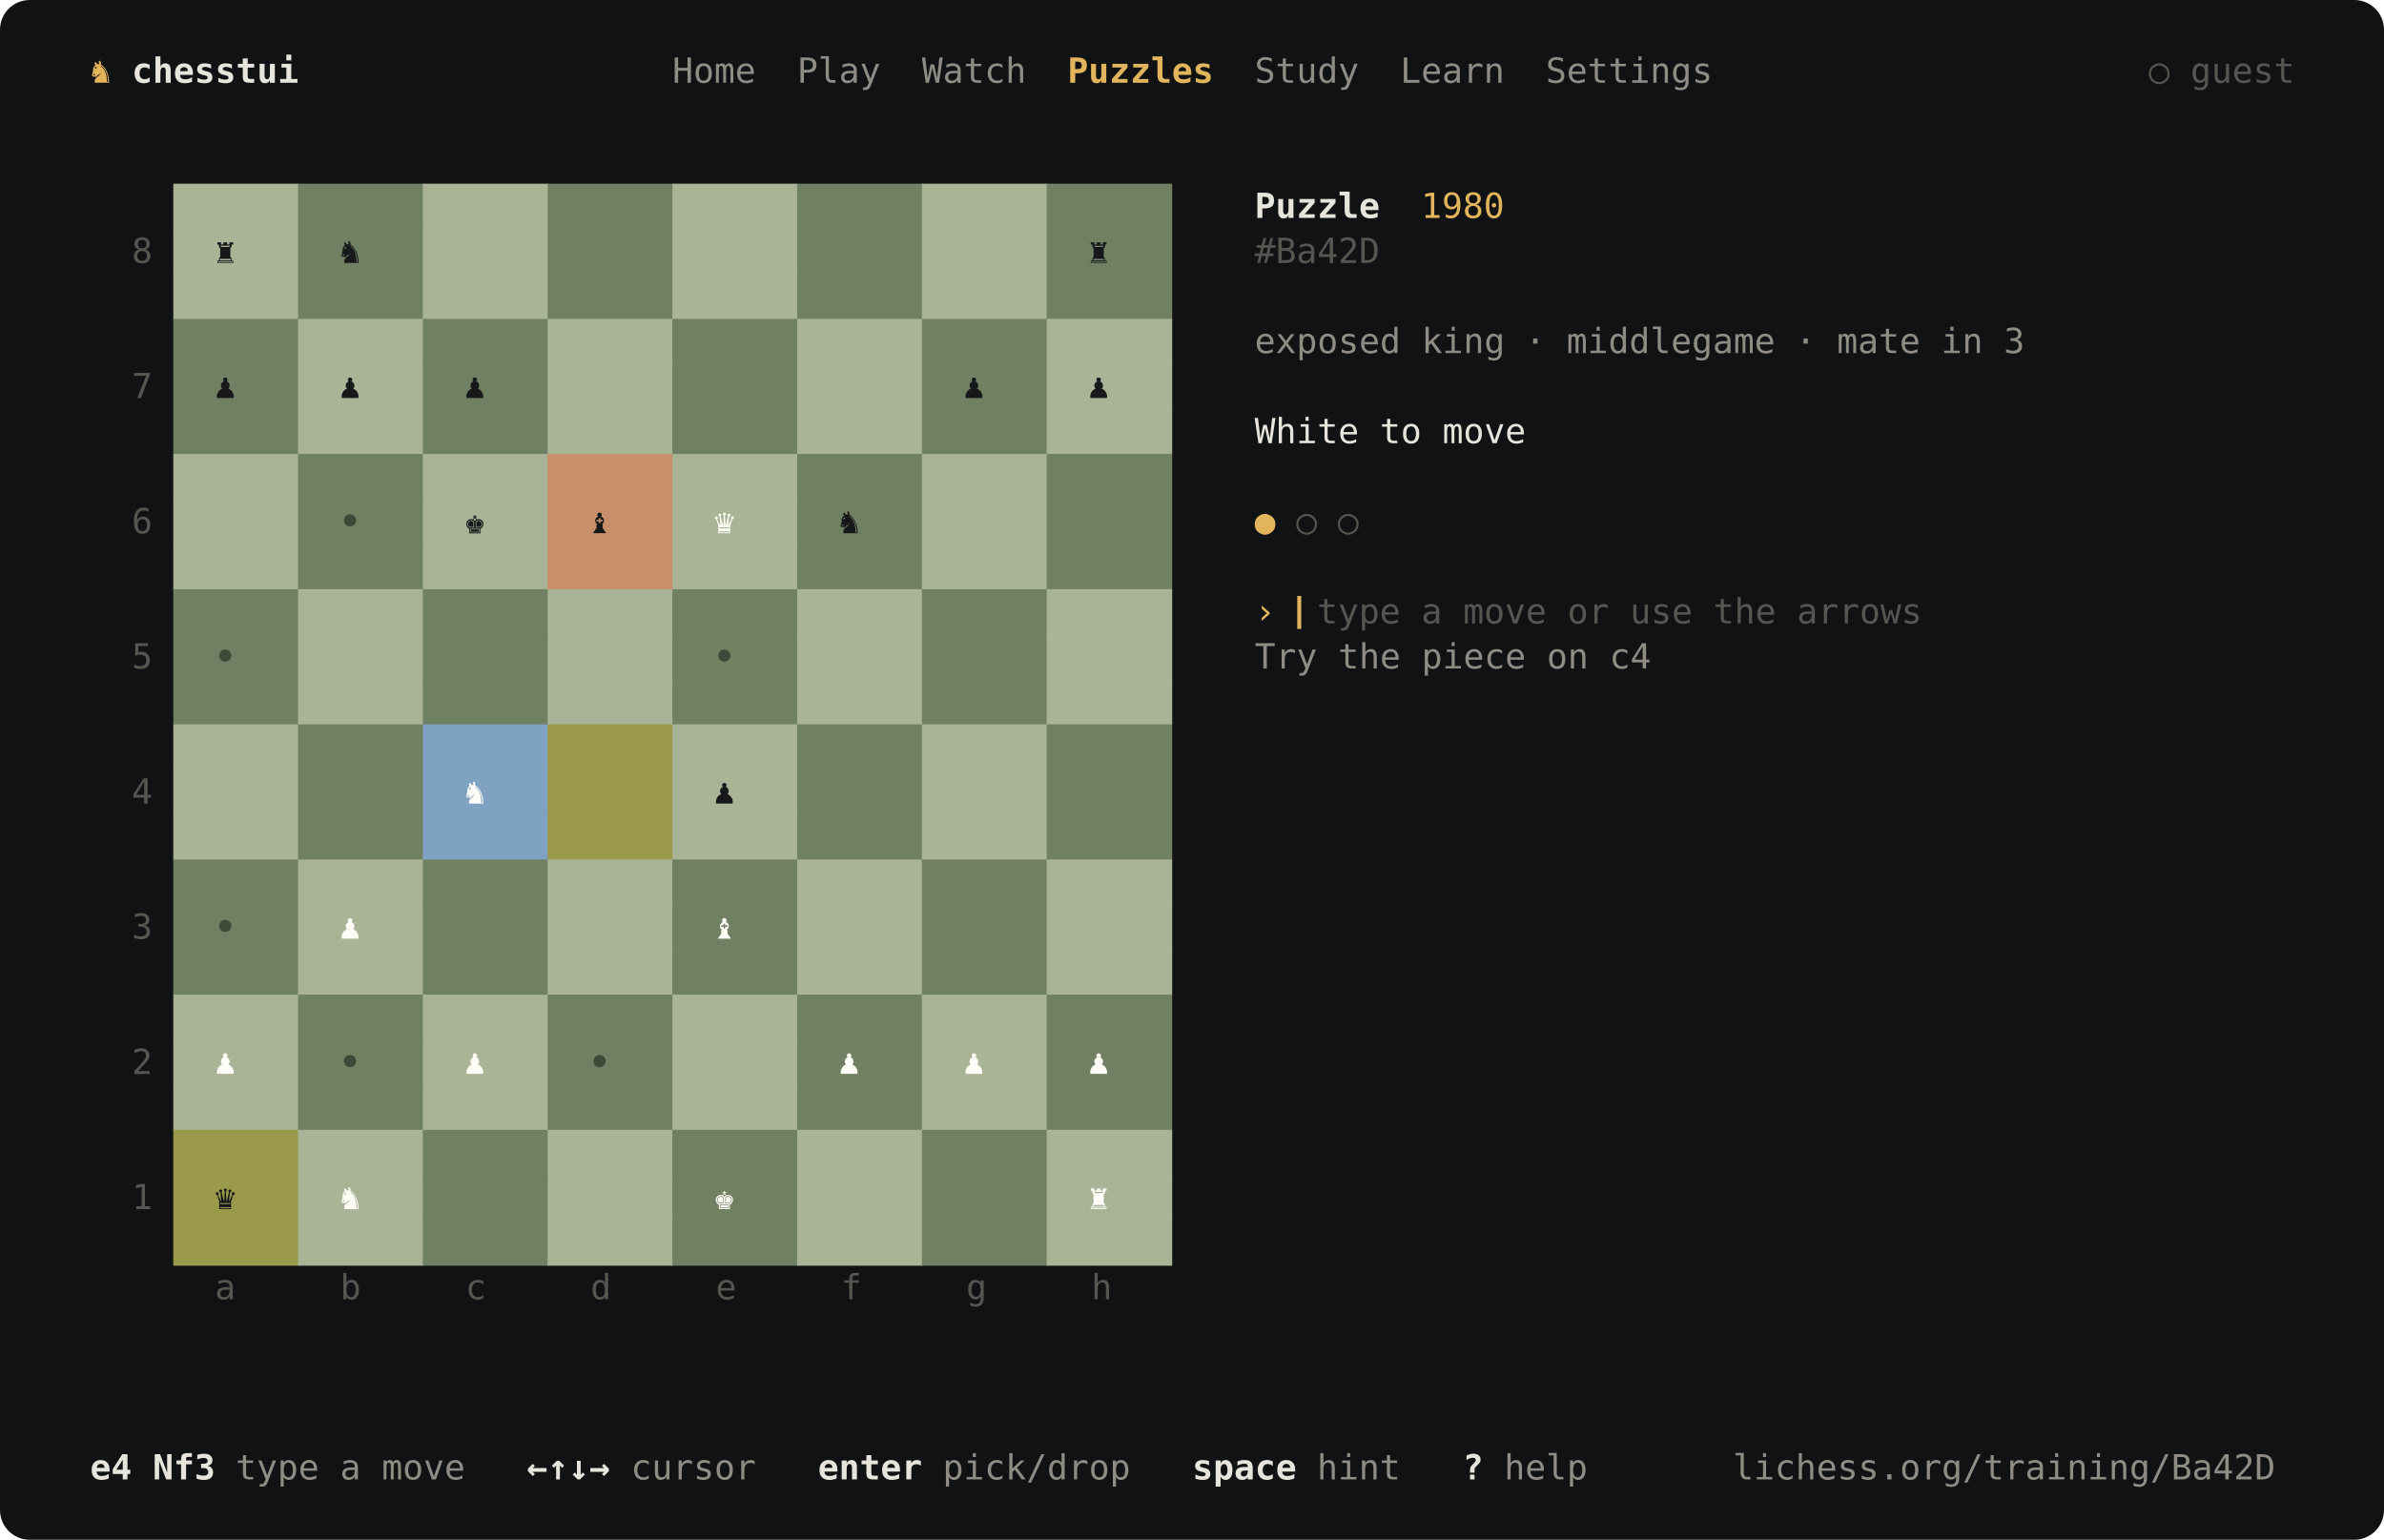
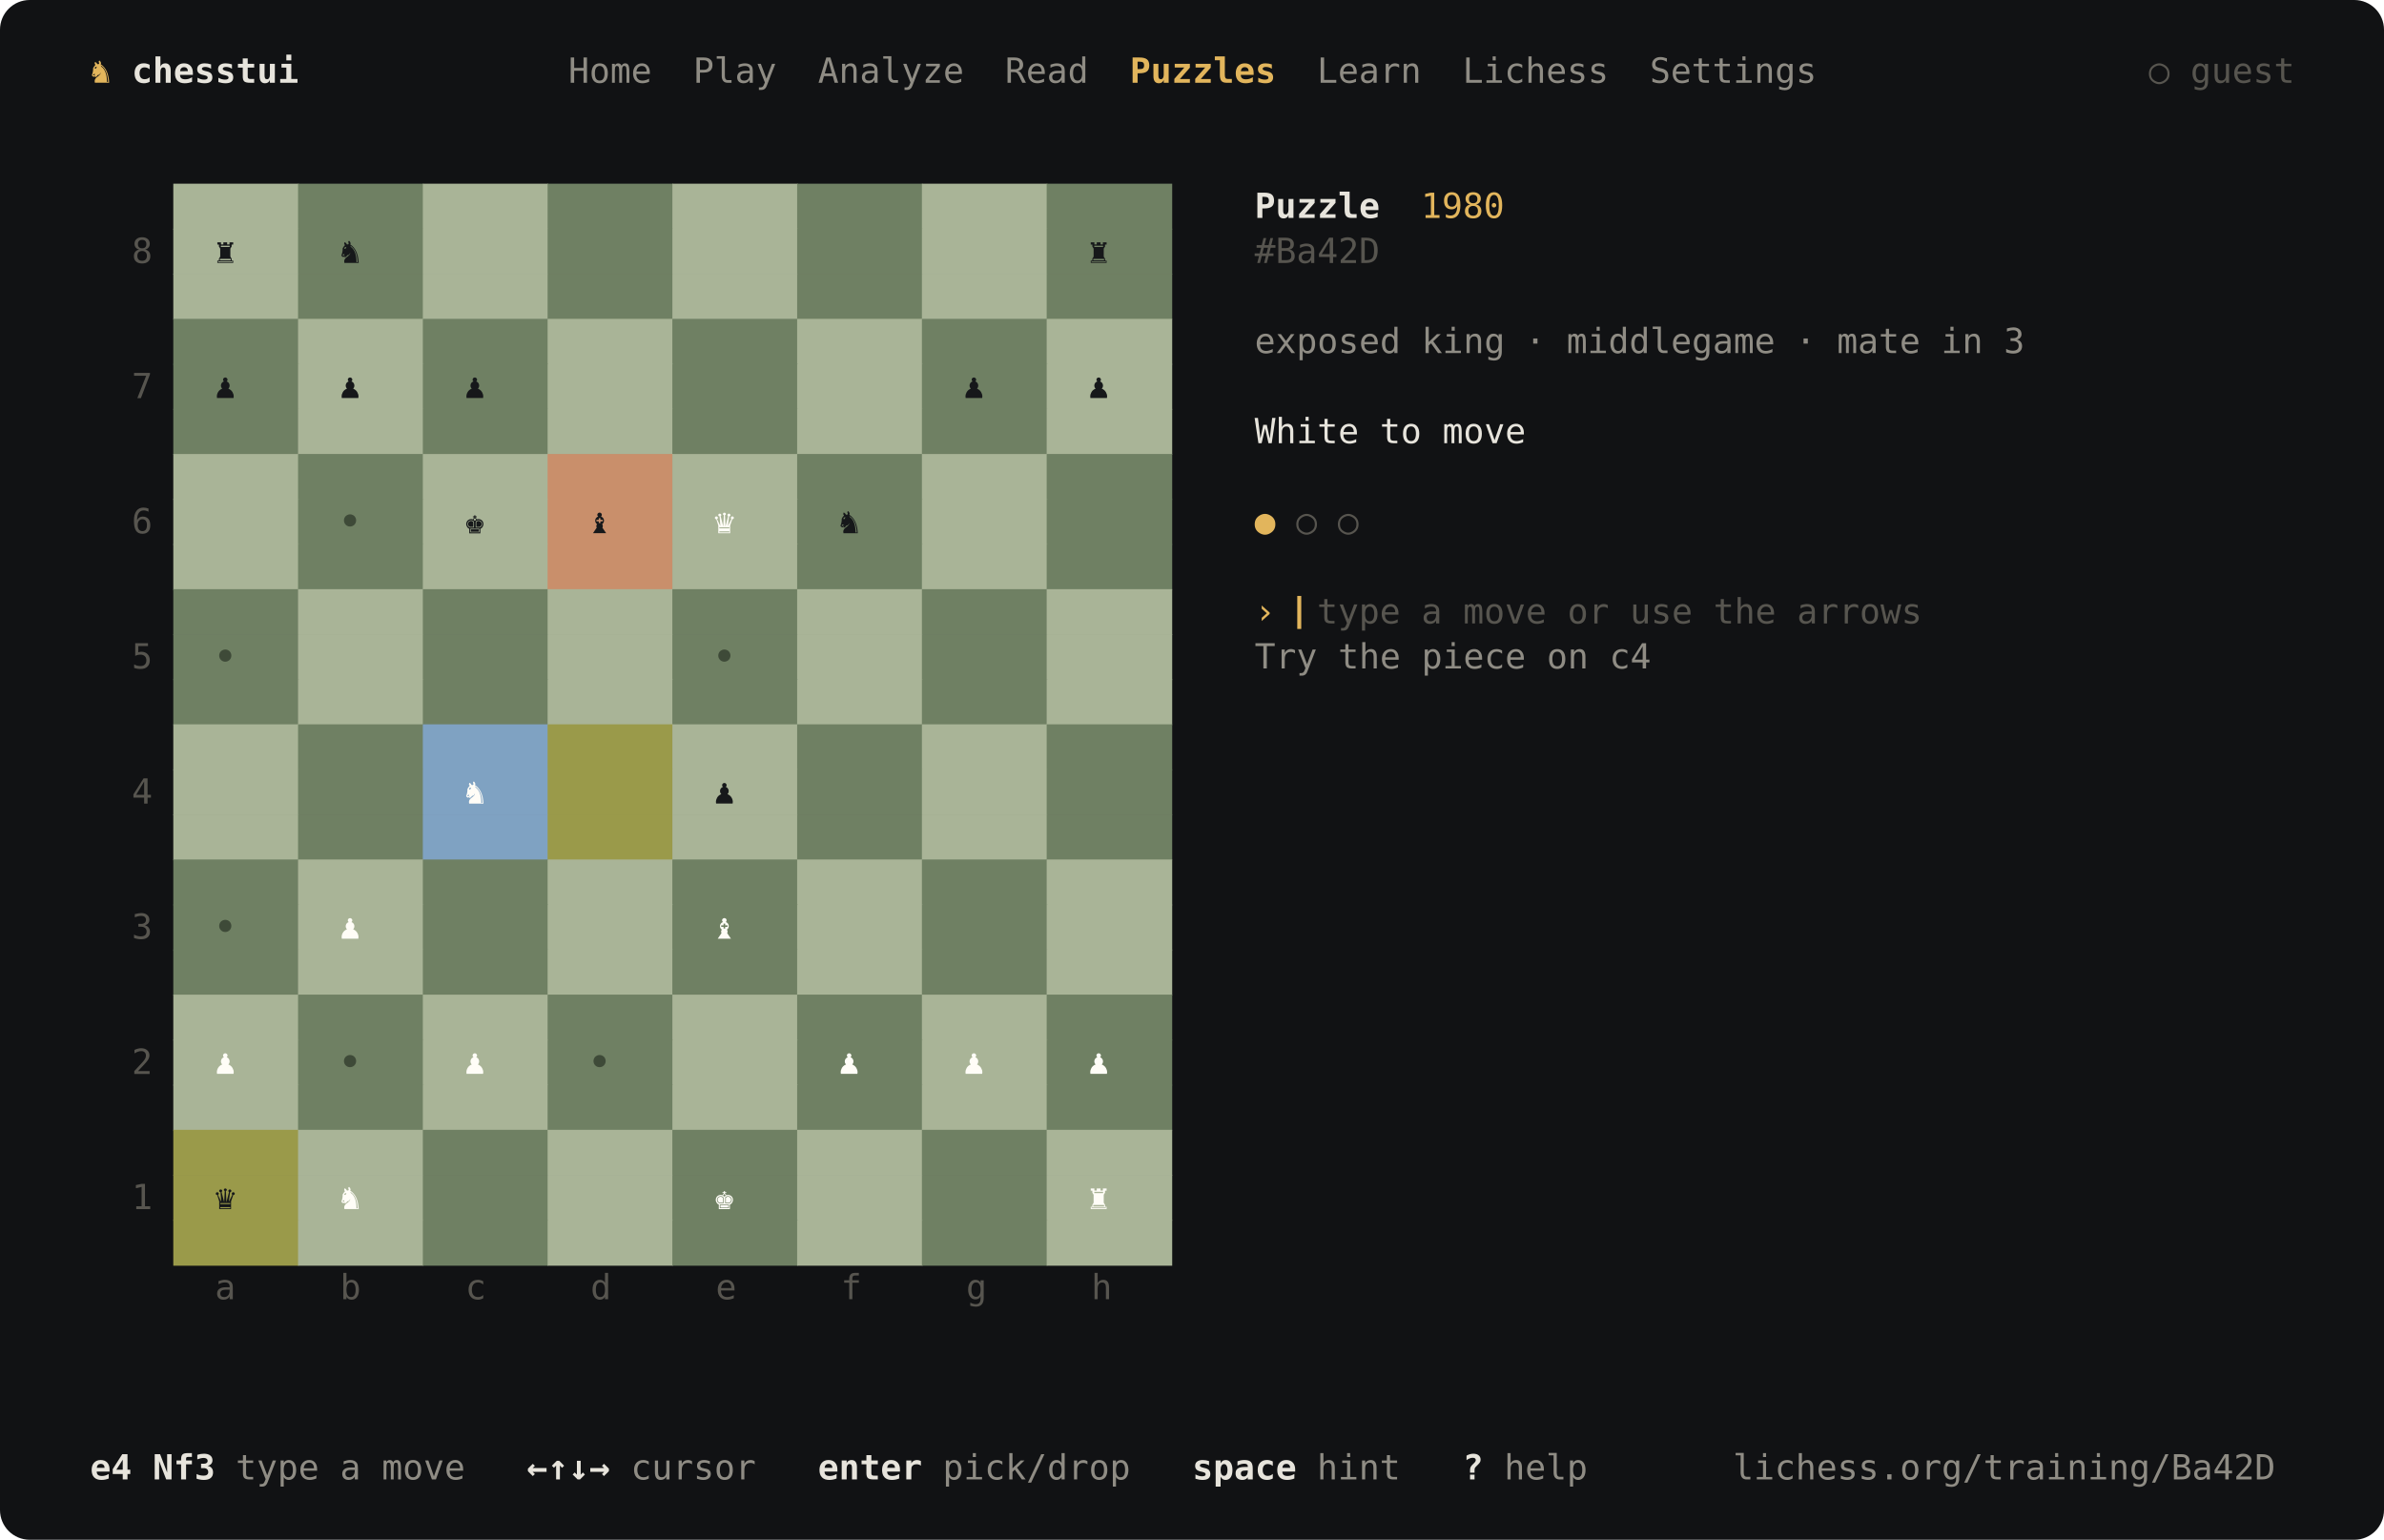
<svg xmlns="http://www.w3.org/2000/svg" viewBox="0 0 963 622" width="963" height="622" font-family="'JetBrains Mono','SF Mono',Menlo,Consolas,'DejaVu Sans Mono',monospace" font-size="14">
  <rect width="963" height="622" rx="12" fill="#111214" />
  <g text-rendering="geometricPrecision">
    <text x="40.60" y="33.43" fill="#e2b55c" font-weight="700" text-anchor="middle">♞</text>
    <text x="53.20" y="33.43" fill="#e7e4dc" font-weight="700" xml:space="preserve" textLength="67.20" lengthAdjust="spacingAndGlyphs">chesstui</text>
-     <text x="271.60" y="33.43" fill="#8f8c84" xml:space="preserve" textLength="33.60" lengthAdjust="spacingAndGlyphs">Home</text>
-     <text x="322.00" y="33.43" fill="#8f8c84" xml:space="preserve" textLength="33.60" lengthAdjust="spacingAndGlyphs">Play</text>
-     <text x="372.40" y="33.43" fill="#8f8c84" xml:space="preserve" textLength="42.00" lengthAdjust="spacingAndGlyphs">Watch</text>
-     <text x="431.20" y="33.43" fill="#e2b55c" font-weight="700" xml:space="preserve" textLength="58.80" lengthAdjust="spacingAndGlyphs">Puzzles</text>
-     <text x="506.80" y="33.43" fill="#8f8c84" xml:space="preserve" textLength="42.00" lengthAdjust="spacingAndGlyphs">Study</text>
-     <text x="565.60" y="33.43" fill="#8f8c84" xml:space="preserve" textLength="42.00" lengthAdjust="spacingAndGlyphs">Learn</text>
-     <text x="624.40" y="33.43" fill="#8f8c84" xml:space="preserve" textLength="67.20" lengthAdjust="spacingAndGlyphs">Settings</text>
+     <text x="229.60" y="33.43" fill="#8f8c84" xml:space="preserve" textLength="33.60" lengthAdjust="spacingAndGlyphs">Home</text>
+     <text x="280.00" y="33.43" fill="#8f8c84" xml:space="preserve" textLength="33.60" lengthAdjust="spacingAndGlyphs">Play</text>
+     <text x="330.40" y="33.43" fill="#8f8c84" xml:space="preserve" textLength="58.80" lengthAdjust="spacingAndGlyphs">Analyze</text>
+     <text x="406.00" y="33.43" fill="#8f8c84" xml:space="preserve" textLength="33.60" lengthAdjust="spacingAndGlyphs">Read</text>
+     <text x="456.40" y="33.43" fill="#e2b55c" font-weight="700" xml:space="preserve" textLength="58.80" lengthAdjust="spacingAndGlyphs">Puzzles</text>
+     <text x="532.00" y="33.43" fill="#8f8c84" xml:space="preserve" textLength="42.00" lengthAdjust="spacingAndGlyphs">Learn</text>
+     <text x="590.80" y="33.43" fill="#8f8c84" xml:space="preserve" textLength="58.80" lengthAdjust="spacingAndGlyphs">Lichess</text>
+     <text x="666.40" y="33.43" fill="#8f8c84" xml:space="preserve" textLength="67.20" lengthAdjust="spacingAndGlyphs">Settings</text>
    <text x="872.20" y="33.43" fill="#57554f" text-anchor="middle">○</text>
    <text x="884.80" y="33.43" fill="#57554f" xml:space="preserve" textLength="42.00" lengthAdjust="spacingAndGlyphs">guest</text>
    <rect x="70.00" y="74.20" width="50.70" height="18.50" fill="#a9b497" />
    <rect x="120.40" y="74.20" width="50.70" height="18.50" fill="#6f8063" />
    <rect x="170.80" y="74.20" width="50.70" height="18.50" fill="#a9b497" />
    <rect x="221.20" y="74.20" width="50.70" height="18.50" fill="#6f8063" />
    <rect x="271.60" y="74.20" width="50.70" height="18.50" fill="#a9b497" />
    <rect x="322.00" y="74.20" width="50.70" height="18.50" fill="#6f8063" />
    <rect x="372.40" y="74.20" width="50.70" height="18.50" fill="#a9b497" />
    <rect x="422.80" y="74.20" width="50.70" height="18.50" fill="#6f8063" />
    <text x="506.80" y="88.03" fill="#e7e4dc" font-weight="700" xml:space="preserve" textLength="50.40" lengthAdjust="spacingAndGlyphs">Puzzle</text>
    <text x="574.00" y="88.03" fill="#e2b55c" xml:space="preserve" textLength="33.60" lengthAdjust="spacingAndGlyphs">1980</text>
    <rect x="70.00" y="92.40" width="50.70" height="18.50" fill="#a9b497" />
    <rect x="120.40" y="92.40" width="50.70" height="18.50" fill="#6f8063" />
    <rect x="170.80" y="92.40" width="50.70" height="18.50" fill="#a9b497" />
    <rect x="221.20" y="92.40" width="50.70" height="18.50" fill="#6f8063" />
    <rect x="271.60" y="92.40" width="50.70" height="18.50" fill="#a9b497" />
    <rect x="322.00" y="92.40" width="50.70" height="18.50" fill="#6f8063" />
    <rect x="372.40" y="92.40" width="50.70" height="18.50" fill="#a9b497" />
    <rect x="422.80" y="92.40" width="50.70" height="18.50" fill="#6f8063" />
    <text x="53.20" y="106.23" fill="#57554f" xml:space="preserve" textLength="16.80" lengthAdjust="spacingAndGlyphs">8 </text>
    <text x="91.00" y="106.23" fill="#16181a" font-weight="700" text-anchor="middle">♜</text>
    <text x="141.40" y="106.23" fill="#16181a" font-weight="700" text-anchor="middle">♞</text>
    <text x="443.80" y="106.23" fill="#16181a" font-weight="700" text-anchor="middle">♜</text>
    <text x="506.80" y="106.23" fill="#57554f" xml:space="preserve" textLength="50.40" lengthAdjust="spacingAndGlyphs">#Ba42D</text>
    <rect x="70.00" y="110.60" width="50.70" height="18.50" fill="#a9b497" />
    <rect x="120.40" y="110.60" width="50.70" height="18.50" fill="#6f8063" />
    <rect x="170.80" y="110.60" width="50.70" height="18.50" fill="#a9b497" />
    <rect x="221.20" y="110.60" width="50.70" height="18.50" fill="#6f8063" />
    <rect x="271.60" y="110.60" width="50.70" height="18.50" fill="#a9b497" />
    <rect x="322.00" y="110.60" width="50.70" height="18.50" fill="#6f8063" />
    <rect x="372.40" y="110.60" width="50.70" height="18.50" fill="#a9b497" />
    <rect x="422.80" y="110.60" width="50.70" height="18.50" fill="#6f8063" />
    <rect x="70.00" y="128.80" width="50.70" height="18.50" fill="#6f8063" />
    <rect x="120.40" y="128.80" width="50.70" height="18.50" fill="#a9b497" />
    <rect x="170.80" y="128.80" width="50.70" height="18.50" fill="#6f8063" />
    <rect x="221.20" y="128.80" width="50.70" height="18.50" fill="#a9b497" />
    <rect x="271.60" y="128.80" width="50.70" height="18.50" fill="#6f8063" />
    <rect x="322.00" y="128.80" width="50.70" height="18.50" fill="#a9b497" />
    <rect x="372.40" y="128.80" width="50.70" height="18.50" fill="#6f8063" />
    <rect x="422.80" y="128.80" width="50.70" height="18.50" fill="#a9b497" />
    <text x="506.80" y="142.63" fill="#8f8c84" xml:space="preserve" textLength="109.20" lengthAdjust="spacingAndGlyphs">exposed king </text>
    <text x="620.20" y="142.63" fill="#8f8c84" text-anchor="middle">·</text>
    <text x="632.80" y="142.63" fill="#8f8c84" xml:space="preserve" textLength="92.40" lengthAdjust="spacingAndGlyphs">middlegame </text>
    <text x="729.40" y="142.63" fill="#8f8c84" text-anchor="middle">·</text>
    <text x="742.00" y="142.63" fill="#8f8c84" xml:space="preserve" textLength="75.60" lengthAdjust="spacingAndGlyphs">mate in 3</text>
    <rect x="70.00" y="147.00" width="50.70" height="18.50" fill="#6f8063" />
    <rect x="120.40" y="147.00" width="50.70" height="18.50" fill="#a9b497" />
    <rect x="170.80" y="147.00" width="50.70" height="18.50" fill="#6f8063" />
    <rect x="221.20" y="147.00" width="50.70" height="18.50" fill="#a9b497" />
    <rect x="271.60" y="147.00" width="50.70" height="18.50" fill="#6f8063" />
    <rect x="322.00" y="147.00" width="50.70" height="18.50" fill="#a9b497" />
    <rect x="372.40" y="147.00" width="50.70" height="18.50" fill="#6f8063" />
    <rect x="422.80" y="147.00" width="50.70" height="18.50" fill="#a9b497" />
    <text x="53.20" y="160.83" fill="#57554f" xml:space="preserve" textLength="16.80" lengthAdjust="spacingAndGlyphs">7 </text>
    <text x="91.00" y="160.83" fill="#16181a" font-weight="700" text-anchor="middle">♟</text>
    <text x="141.40" y="160.83" fill="#16181a" font-weight="700" text-anchor="middle">♟</text>
    <text x="191.80" y="160.83" fill="#16181a" font-weight="700" text-anchor="middle">♟</text>
    <text x="393.40" y="160.83" fill="#16181a" font-weight="700" text-anchor="middle">♟</text>
    <text x="443.80" y="160.83" fill="#16181a" font-weight="700" text-anchor="middle">♟</text>
    <rect x="70.00" y="165.20" width="50.70" height="18.50" fill="#6f8063" />
    <rect x="120.40" y="165.20" width="50.70" height="18.50" fill="#a9b497" />
    <rect x="170.80" y="165.20" width="50.70" height="18.50" fill="#6f8063" />
    <rect x="221.20" y="165.20" width="50.70" height="18.50" fill="#a9b497" />
    <rect x="271.60" y="165.20" width="50.70" height="18.50" fill="#6f8063" />
    <rect x="322.00" y="165.20" width="50.70" height="18.50" fill="#a9b497" />
    <rect x="372.40" y="165.20" width="50.70" height="18.50" fill="#6f8063" />
    <rect x="422.80" y="165.20" width="50.70" height="18.50" fill="#a9b497" />
    <text x="506.80" y="179.03" fill="#e7e4dc" xml:space="preserve" textLength="109.20" lengthAdjust="spacingAndGlyphs">White to move</text>
    <rect x="70.00" y="183.40" width="50.70" height="18.50" fill="#a9b497" />
    <rect x="120.40" y="183.40" width="50.70" height="18.50" fill="#6f8063" />
    <rect x="170.80" y="183.40" width="50.70" height="18.50" fill="#a9b497" />
    <rect x="221.20" y="183.40" width="50.70" height="18.50" fill="#c98f6b" />
    <rect x="271.60" y="183.40" width="50.70" height="18.50" fill="#a9b497" />
    <rect x="322.00" y="183.40" width="50.70" height="18.50" fill="#6f8063" />
    <rect x="372.40" y="183.40" width="50.70" height="18.50" fill="#a9b497" />
    <rect x="422.80" y="183.40" width="50.70" height="18.50" fill="#6f8063" />
    <rect x="70.00" y="201.60" width="50.70" height="18.50" fill="#a9b497" />
    <rect x="120.40" y="201.60" width="50.70" height="18.50" fill="#6f8063" />
    <rect x="170.80" y="201.60" width="50.70" height="18.50" fill="#a9b497" />
    <rect x="221.20" y="201.60" width="50.70" height="18.50" fill="#c98f6b" />
    <rect x="271.60" y="201.60" width="50.70" height="18.50" fill="#a9b497" />
    <rect x="322.00" y="201.60" width="50.70" height="18.50" fill="#6f8063" />
    <rect x="372.40" y="201.60" width="50.70" height="18.50" fill="#a9b497" />
    <rect x="422.80" y="201.60" width="50.70" height="18.50" fill="#6f8063" />
    <text x="53.20" y="215.43" fill="#57554f" xml:space="preserve" textLength="16.80" lengthAdjust="spacingAndGlyphs">6 </text>
    <text x="141.40" y="215.43" fill="#3e4a38" font-weight="700" text-anchor="middle">•</text>
    <text x="191.80" y="215.43" fill="#16181a" font-weight="700" text-anchor="middle">♚</text>
    <text x="242.20" y="215.43" fill="#16181a" font-weight="700" text-anchor="middle">♝</text>
    <text x="292.60" y="215.43" fill="#fffdf7" font-weight="700" text-anchor="middle">♛</text>
    <text x="343.00" y="215.43" fill="#16181a" font-weight="700" text-anchor="middle">♞</text>
    <text x="511.00" y="215.43" fill="#e2b55c" text-anchor="middle">●</text>
    <text x="527.80" y="215.43" fill="#57554f" text-anchor="middle">○</text>
    <text x="544.60" y="215.43" fill="#57554f" text-anchor="middle">○</text>
    <rect x="70.00" y="219.80" width="50.70" height="18.50" fill="#a9b497" />
    <rect x="120.40" y="219.80" width="50.70" height="18.50" fill="#6f8063" />
    <rect x="170.80" y="219.80" width="50.70" height="18.50" fill="#a9b497" />
    <rect x="221.20" y="219.80" width="50.70" height="18.50" fill="#c98f6b" />
    <rect x="271.60" y="219.80" width="50.70" height="18.50" fill="#a9b497" />
    <rect x="322.00" y="219.80" width="50.70" height="18.50" fill="#6f8063" />
    <rect x="372.40" y="219.80" width="50.70" height="18.50" fill="#a9b497" />
    <rect x="422.80" y="219.80" width="50.70" height="18.50" fill="#6f8063" />
    <rect x="70.00" y="238.00" width="50.70" height="18.50" fill="#6f8063" />
    <rect x="120.40" y="238.00" width="50.70" height="18.50" fill="#a9b497" />
    <rect x="170.80" y="238.00" width="50.70" height="18.50" fill="#6f8063" />
    <rect x="221.20" y="238.00" width="50.70" height="18.50" fill="#a9b497" />
    <rect x="271.60" y="238.00" width="50.70" height="18.50" fill="#6f8063" />
    <rect x="322.00" y="238.00" width="50.70" height="18.50" fill="#a9b497" />
    <rect x="372.40" y="238.00" width="50.70" height="18.50" fill="#6f8063" />
    <rect x="422.80" y="238.00" width="50.70" height="18.50" fill="#a9b497" />
    <text x="511.00" y="251.83" fill="#e2b55c" text-anchor="middle">›</text>
    <rect x="524.02" y="240.73" width="1.61" height="13.34" fill="#e2b55c" />
    <text x="532.00" y="251.83" fill="#57554f" xml:space="preserve" textLength="243.60" lengthAdjust="spacingAndGlyphs">type a move or use the arrows</text>
    <rect x="70.00" y="256.20" width="50.70" height="18.50" fill="#6f8063" />
    <rect x="120.40" y="256.20" width="50.70" height="18.50" fill="#a9b497" />
    <rect x="170.80" y="256.20" width="50.70" height="18.50" fill="#6f8063" />
    <rect x="221.20" y="256.20" width="50.70" height="18.50" fill="#a9b497" />
    <rect x="271.60" y="256.20" width="50.70" height="18.50" fill="#6f8063" />
    <rect x="322.00" y="256.20" width="50.70" height="18.50" fill="#a9b497" />
    <rect x="372.40" y="256.20" width="50.70" height="18.50" fill="#6f8063" />
    <rect x="422.80" y="256.20" width="50.70" height="18.50" fill="#a9b497" />
    <text x="53.20" y="270.03" fill="#57554f" xml:space="preserve" textLength="16.80" lengthAdjust="spacingAndGlyphs">5 </text>
    <text x="91.00" y="270.03" fill="#3e4a38" font-weight="700" text-anchor="middle">•</text>
    <text x="292.60" y="270.03" fill="#3e4a38" font-weight="700" text-anchor="middle">•</text>
    <text x="506.80" y="270.03" fill="#8f8c84" xml:space="preserve" textLength="159.60" lengthAdjust="spacingAndGlyphs">Try the piece on c4</text>
    <rect x="70.00" y="274.40" width="50.70" height="18.50" fill="#6f8063" />
    <rect x="120.40" y="274.40" width="50.70" height="18.50" fill="#a9b497" />
    <rect x="170.80" y="274.40" width="50.70" height="18.50" fill="#6f8063" />
    <rect x="221.20" y="274.40" width="50.70" height="18.50" fill="#a9b497" />
    <rect x="271.60" y="274.40" width="50.70" height="18.50" fill="#6f8063" />
    <rect x="322.00" y="274.40" width="50.70" height="18.50" fill="#a9b497" />
    <rect x="372.40" y="274.40" width="50.70" height="18.50" fill="#6f8063" />
    <rect x="422.80" y="274.40" width="50.70" height="18.50" fill="#a9b497" />
    <rect x="70.00" y="292.60" width="50.70" height="18.50" fill="#a9b497" />
    <rect x="120.40" y="292.60" width="50.70" height="18.50" fill="#6f8063" />
    <rect x="170.80" y="292.60" width="50.70" height="18.50" fill="#7fa2c2" />
    <rect x="221.20" y="292.60" width="50.70" height="18.50" fill="#9a9a4a" />
    <rect x="271.60" y="292.60" width="50.70" height="18.50" fill="#a9b497" />
    <rect x="322.00" y="292.60" width="50.70" height="18.50" fill="#6f8063" />
    <rect x="372.40" y="292.60" width="50.70" height="18.50" fill="#a9b497" />
    <rect x="422.80" y="292.60" width="50.70" height="18.50" fill="#6f8063" />
    <rect x="70.00" y="310.80" width="50.70" height="18.50" fill="#a9b497" />
    <rect x="120.40" y="310.80" width="50.70" height="18.50" fill="#6f8063" />
    <rect x="170.80" y="310.80" width="50.70" height="18.50" fill="#7fa2c2" />
    <rect x="221.20" y="310.80" width="50.70" height="18.50" fill="#9a9a4a" />
    <rect x="271.60" y="310.80" width="50.70" height="18.50" fill="#a9b497" />
    <rect x="322.00" y="310.80" width="50.70" height="18.50" fill="#6f8063" />
    <rect x="372.40" y="310.80" width="50.70" height="18.50" fill="#a9b497" />
    <rect x="422.80" y="310.80" width="50.70" height="18.50" fill="#6f8063" />
    <text x="53.20" y="324.63" fill="#57554f" xml:space="preserve" textLength="16.80" lengthAdjust="spacingAndGlyphs">4 </text>
    <text x="191.80" y="324.63" fill="#fffdf7" font-weight="700" text-anchor="middle">♞</text>
    <text x="292.60" y="324.63" fill="#16181a" font-weight="700" text-anchor="middle">♟</text>
    <rect x="70.00" y="329.00" width="50.70" height="18.50" fill="#a9b497" />
    <rect x="120.40" y="329.00" width="50.70" height="18.50" fill="#6f8063" />
    <rect x="170.80" y="329.00" width="50.70" height="18.50" fill="#7fa2c2" />
    <rect x="221.20" y="329.00" width="50.70" height="18.50" fill="#9a9a4a" />
    <rect x="271.60" y="329.00" width="50.70" height="18.50" fill="#a9b497" />
    <rect x="322.00" y="329.00" width="50.70" height="18.50" fill="#6f8063" />
    <rect x="372.40" y="329.00" width="50.70" height="18.50" fill="#a9b497" />
    <rect x="422.80" y="329.00" width="50.70" height="18.50" fill="#6f8063" />
    <rect x="70.00" y="347.20" width="50.70" height="18.50" fill="#6f8063" />
    <rect x="120.40" y="347.20" width="50.70" height="18.50" fill="#a9b497" />
    <rect x="170.80" y="347.20" width="50.70" height="18.50" fill="#6f8063" />
    <rect x="221.20" y="347.20" width="50.70" height="18.50" fill="#a9b497" />
    <rect x="271.60" y="347.20" width="50.70" height="18.50" fill="#6f8063" />
    <rect x="322.00" y="347.20" width="50.70" height="18.50" fill="#a9b497" />
    <rect x="372.40" y="347.20" width="50.70" height="18.50" fill="#6f8063" />
    <rect x="422.80" y="347.20" width="50.70" height="18.50" fill="#a9b497" />
    <rect x="70.00" y="365.40" width="50.70" height="18.50" fill="#6f8063" />
    <rect x="120.40" y="365.40" width="50.70" height="18.50" fill="#a9b497" />
    <rect x="170.80" y="365.40" width="50.70" height="18.50" fill="#6f8063" />
    <rect x="221.20" y="365.40" width="50.70" height="18.50" fill="#a9b497" />
    <rect x="271.60" y="365.40" width="50.70" height="18.50" fill="#6f8063" />
    <rect x="322.00" y="365.40" width="50.70" height="18.50" fill="#a9b497" />
    <rect x="372.40" y="365.40" width="50.70" height="18.50" fill="#6f8063" />
    <rect x="422.80" y="365.40" width="50.70" height="18.50" fill="#a9b497" />
    <text x="53.20" y="379.23" fill="#57554f" xml:space="preserve" textLength="16.80" lengthAdjust="spacingAndGlyphs">3 </text>
    <text x="91.00" y="379.23" fill="#3e4a38" font-weight="700" text-anchor="middle">•</text>
    <text x="141.40" y="379.23" fill="#fffdf7" font-weight="700" text-anchor="middle">♟</text>
    <text x="292.60" y="379.23" fill="#fffdf7" font-weight="700" text-anchor="middle">♝</text>
    <rect x="70.00" y="383.60" width="50.70" height="18.50" fill="#6f8063" />
    <rect x="120.40" y="383.60" width="50.70" height="18.50" fill="#a9b497" />
    <rect x="170.80" y="383.60" width="50.70" height="18.50" fill="#6f8063" />
    <rect x="221.20" y="383.60" width="50.70" height="18.50" fill="#a9b497" />
    <rect x="271.60" y="383.60" width="50.70" height="18.50" fill="#6f8063" />
    <rect x="322.00" y="383.60" width="50.70" height="18.50" fill="#a9b497" />
    <rect x="372.40" y="383.60" width="50.70" height="18.50" fill="#6f8063" />
    <rect x="422.80" y="383.60" width="50.70" height="18.50" fill="#a9b497" />
    <rect x="70.00" y="401.80" width="50.70" height="18.50" fill="#a9b497" />
    <rect x="120.40" y="401.80" width="50.70" height="18.50" fill="#6f8063" />
    <rect x="170.80" y="401.80" width="50.70" height="18.50" fill="#a9b497" />
    <rect x="221.20" y="401.80" width="50.70" height="18.50" fill="#6f8063" />
    <rect x="271.60" y="401.80" width="50.70" height="18.50" fill="#a9b497" />
    <rect x="322.00" y="401.80" width="50.70" height="18.50" fill="#6f8063" />
    <rect x="372.40" y="401.80" width="50.70" height="18.50" fill="#a9b497" />
    <rect x="422.80" y="401.80" width="50.70" height="18.50" fill="#6f8063" />
    <rect x="70.00" y="420.00" width="50.70" height="18.50" fill="#a9b497" />
    <rect x="120.40" y="420.00" width="50.70" height="18.50" fill="#6f8063" />
    <rect x="170.80" y="420.00" width="50.70" height="18.50" fill="#a9b497" />
    <rect x="221.20" y="420.00" width="50.70" height="18.50" fill="#6f8063" />
    <rect x="271.60" y="420.00" width="50.70" height="18.50" fill="#a9b497" />
    <rect x="322.00" y="420.00" width="50.70" height="18.50" fill="#6f8063" />
    <rect x="372.40" y="420.00" width="50.70" height="18.50" fill="#a9b497" />
    <rect x="422.80" y="420.00" width="50.70" height="18.50" fill="#6f8063" />
    <text x="53.20" y="433.83" fill="#57554f" xml:space="preserve" textLength="16.80" lengthAdjust="spacingAndGlyphs">2 </text>
    <text x="91.00" y="433.83" fill="#fffdf7" font-weight="700" text-anchor="middle">♟</text>
    <text x="141.40" y="433.83" fill="#3e4a38" font-weight="700" text-anchor="middle">•</text>
    <text x="191.80" y="433.83" fill="#fffdf7" font-weight="700" text-anchor="middle">♟</text>
    <text x="242.20" y="433.83" fill="#3e4a38" font-weight="700" text-anchor="middle">•</text>
    <text x="343.00" y="433.83" fill="#fffdf7" font-weight="700" text-anchor="middle">♟</text>
    <text x="393.40" y="433.83" fill="#fffdf7" font-weight="700" text-anchor="middle">♟</text>
    <text x="443.80" y="433.83" fill="#fffdf7" font-weight="700" text-anchor="middle">♟</text>
    <rect x="70.00" y="438.20" width="50.70" height="18.50" fill="#a9b497" />
    <rect x="120.40" y="438.20" width="50.70" height="18.50" fill="#6f8063" />
    <rect x="170.80" y="438.20" width="50.70" height="18.50" fill="#a9b497" />
    <rect x="221.20" y="438.20" width="50.70" height="18.50" fill="#6f8063" />
    <rect x="271.60" y="438.20" width="50.70" height="18.50" fill="#a9b497" />
    <rect x="322.00" y="438.20" width="50.70" height="18.50" fill="#6f8063" />
    <rect x="372.40" y="438.20" width="50.70" height="18.50" fill="#a9b497" />
    <rect x="422.80" y="438.20" width="50.70" height="18.50" fill="#6f8063" />
    <rect x="70.00" y="456.40" width="50.70" height="18.50" fill="#9a9a4a" />
    <rect x="120.40" y="456.40" width="50.70" height="18.50" fill="#a9b497" />
    <rect x="170.80" y="456.40" width="50.70" height="18.50" fill="#6f8063" />
    <rect x="221.20" y="456.40" width="50.70" height="18.50" fill="#a9b497" />
    <rect x="271.60" y="456.40" width="50.70" height="18.50" fill="#6f8063" />
    <rect x="322.00" y="456.40" width="50.70" height="18.50" fill="#a9b497" />
    <rect x="372.40" y="456.40" width="50.70" height="18.50" fill="#6f8063" />
    <rect x="422.80" y="456.40" width="50.70" height="18.50" fill="#a9b497" />
    <rect x="70.00" y="474.60" width="50.70" height="18.50" fill="#9a9a4a" />
    <rect x="120.40" y="474.60" width="50.70" height="18.50" fill="#a9b497" />
    <rect x="170.80" y="474.60" width="50.70" height="18.50" fill="#6f8063" />
    <rect x="221.20" y="474.60" width="50.70" height="18.50" fill="#a9b497" />
    <rect x="271.60" y="474.60" width="50.70" height="18.50" fill="#6f8063" />
    <rect x="322.00" y="474.60" width="50.70" height="18.50" fill="#a9b497" />
    <rect x="372.40" y="474.60" width="50.70" height="18.50" fill="#6f8063" />
    <rect x="422.80" y="474.60" width="50.70" height="18.50" fill="#a9b497" />
    <text x="53.20" y="488.43" fill="#57554f" xml:space="preserve" textLength="16.80" lengthAdjust="spacingAndGlyphs">1 </text>
    <text x="91.00" y="488.43" fill="#16181a" font-weight="700" text-anchor="middle">♛</text>
    <text x="141.40" y="488.43" fill="#fffdf7" font-weight="700" text-anchor="middle">♞</text>
    <text x="292.60" y="488.43" fill="#fffdf7" font-weight="700" text-anchor="middle">♚</text>
    <text x="443.80" y="488.43" fill="#fffdf7" font-weight="700" text-anchor="middle">♜</text>
    <rect x="70.00" y="492.80" width="50.70" height="18.50" fill="#9a9a4a" />
    <rect x="120.40" y="492.80" width="50.70" height="18.50" fill="#a9b497" />
    <rect x="170.80" y="492.80" width="50.70" height="18.50" fill="#6f8063" />
    <rect x="221.20" y="492.80" width="50.70" height="18.50" fill="#a9b497" />
    <rect x="271.60" y="492.80" width="50.70" height="18.50" fill="#6f8063" />
    <rect x="322.00" y="492.80" width="50.70" height="18.50" fill="#a9b497" />
    <rect x="372.40" y="492.80" width="50.70" height="18.50" fill="#6f8063" />
    <rect x="422.80" y="492.80" width="50.70" height="18.50" fill="#a9b497" />
    <text x="86.80" y="524.83" fill="#57554f" xml:space="preserve" textLength="386.40" lengthAdjust="spacingAndGlyphs">a     b     c     d     e     f     g     h   </text>
    <text x="36.40" y="597.63" fill="#e7e4dc" font-weight="700" xml:space="preserve" textLength="50.40" lengthAdjust="spacingAndGlyphs">e4 Nf3</text>
    <text x="95.20" y="597.63" fill="#8f8c84" xml:space="preserve" textLength="92.40" lengthAdjust="spacingAndGlyphs">type a move</text>
    <text x="217.00" y="597.63" fill="#e7e4dc" font-weight="700" text-anchor="middle">←</text>
    <text x="225.40" y="597.63" fill="#e7e4dc" font-weight="700" text-anchor="middle">↑</text>
    <text x="233.80" y="597.63" fill="#e7e4dc" font-weight="700" text-anchor="middle">↓</text>
    <text x="242.20" y="597.63" fill="#e7e4dc" font-weight="700" text-anchor="middle">→</text>
    <text x="254.80" y="597.63" fill="#8f8c84" xml:space="preserve" textLength="50.40" lengthAdjust="spacingAndGlyphs">cursor</text>
    <text x="330.40" y="597.63" fill="#e7e4dc" font-weight="700" xml:space="preserve" textLength="42.00" lengthAdjust="spacingAndGlyphs">enter</text>
    <text x="380.80" y="597.63" fill="#8f8c84" xml:space="preserve" textLength="75.60" lengthAdjust="spacingAndGlyphs">pick/drop</text>
    <text x="481.60" y="597.63" fill="#e7e4dc" font-weight="700" xml:space="preserve" textLength="42.00" lengthAdjust="spacingAndGlyphs">space</text>
    <text x="532.00" y="597.63" fill="#8f8c84" xml:space="preserve" textLength="33.60" lengthAdjust="spacingAndGlyphs">hint</text>
    <text x="590.80" y="597.63" fill="#e7e4dc" font-weight="700" xml:space="preserve" textLength="8.40" lengthAdjust="spacingAndGlyphs">?</text>
    <text x="607.60" y="597.63" fill="#8f8c84" xml:space="preserve" textLength="33.60" lengthAdjust="spacingAndGlyphs">help</text>
    <text x="700.00" y="597.63" fill="#8f8c84" xml:space="preserve" textLength="218.40" lengthAdjust="spacingAndGlyphs">lichess.org/training/Ba42D</text>
  </g>
</svg>
